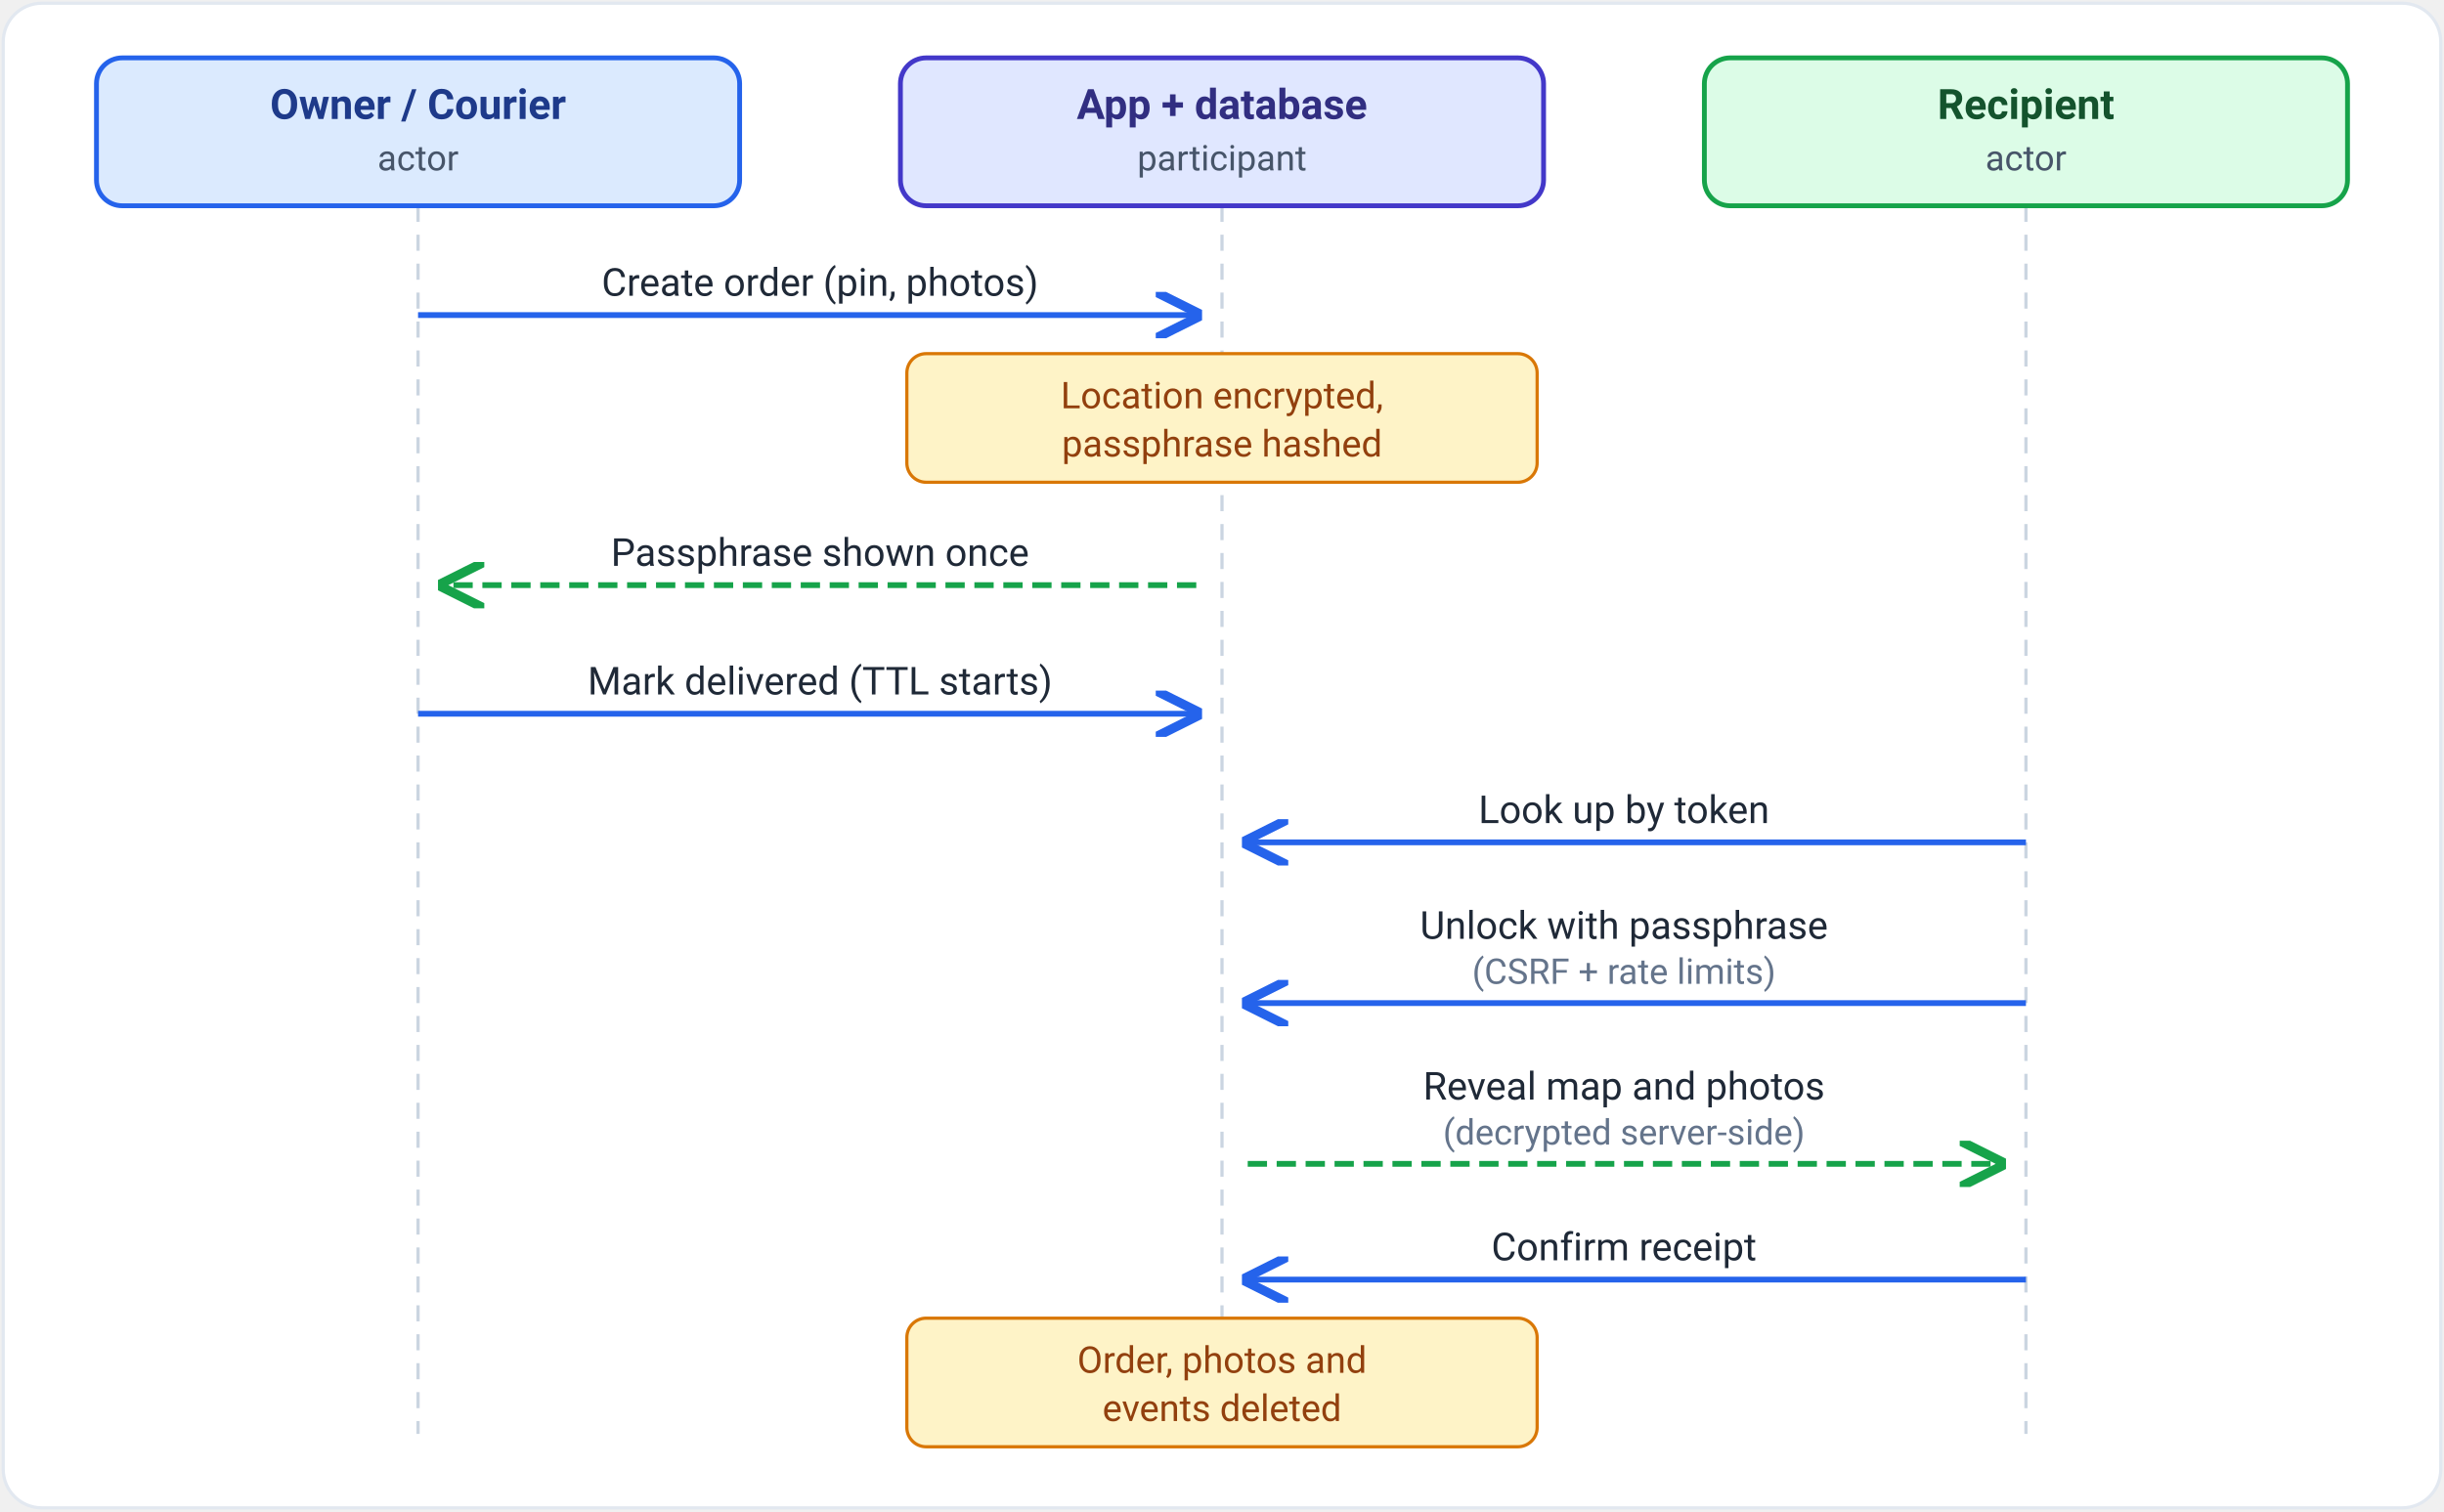
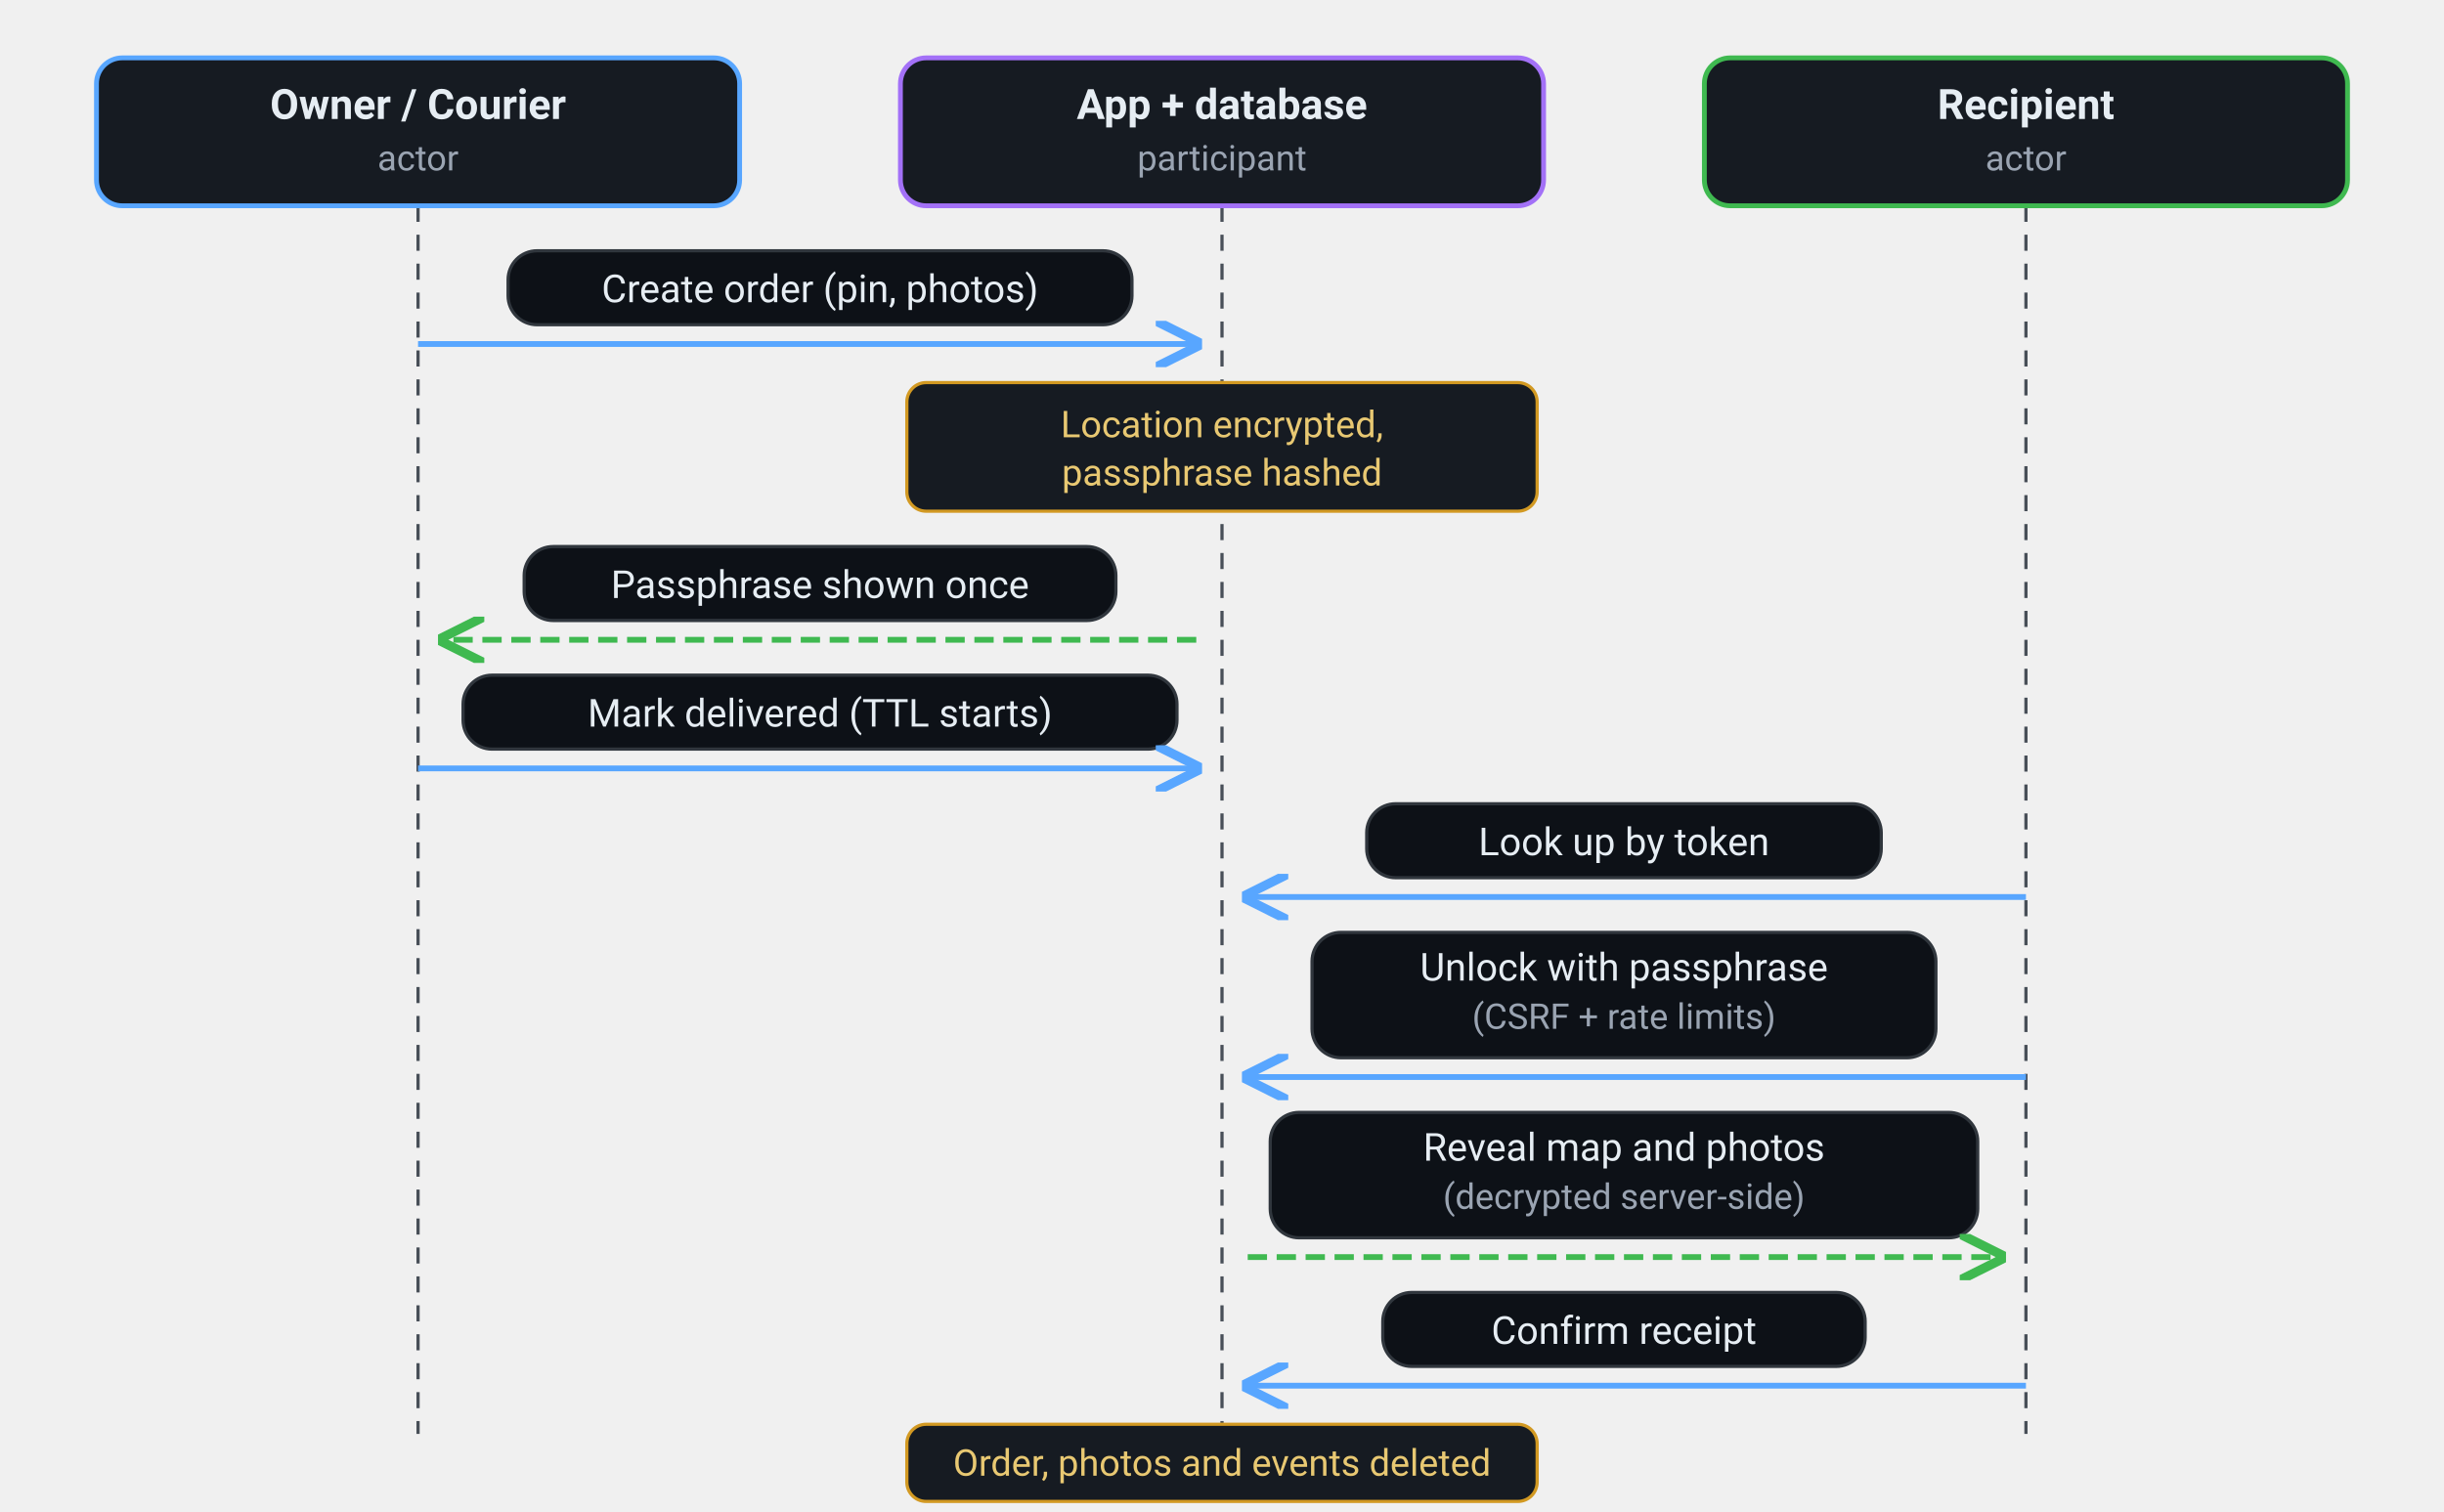
<svg xmlns="http://www.w3.org/2000/svg" width="760" height="470" viewBox="0 0 760 470" font-family="system-ui,-apple-system,'Segoe UI',Roboto,sans-serif">
-   <rect x="1" y="1" width="758" height="468" rx="12" fill="#ffffff" stroke="#e2e8f0" />
  <defs>
    <marker id="ah" markerWidth="8" markerHeight="8" refX="7" refY="4" orient="auto">
-       <path d="M0,0 L8,4 L0,8" fill="none" stroke="#2563eb" stroke-width="1.6" />
+       <path d="M0,0 L8,4 L0,8" fill="none" stroke="#58a6ff" stroke-width="1.6" />
    </marker>
    <marker id="ahg" markerWidth="8" markerHeight="8" refX="7" refY="4" orient="auto">
-       <path d="M0,0 L8,4 L0,8" fill="none" stroke="#16a34a" stroke-width="1.6" />
+       <path d="M0,0 L8,4 L0,8" fill="none" stroke="#3fb950" stroke-width="1.6" />
    </marker>
  </defs>
-   <line x1="130" y1="64" x2="130" y2="446" stroke="#cbd5e1" stroke-dasharray="5 4" />
-   <line x1="380" y1="64" x2="380" y2="446" stroke="#cbd5e1" stroke-dasharray="5 4" />
-   <line x1="630" y1="64" x2="630" y2="446" stroke="#cbd5e1" stroke-dasharray="5 4" />
-   <rect x="30" y="18" width="200" height="46" rx="8" fill="#dbeafe" stroke="#2563eb" stroke-width="1.5" />
-   <text x="130" y="37" text-anchor="middle" font-size="13" font-weight="700" fill="#1e3a8a">Owner / Courier</text>
-   <text x="130" y="53" text-anchor="middle" font-size="11" fill="#475569">actor</text>
-   <rect x="280" y="18" width="200" height="46" rx="8" fill="#e0e7ff" stroke="#4338c9" stroke-width="1.5" />
-   <text x="380" y="37" text-anchor="middle" font-size="13" font-weight="700" fill="#312e81">App + database</text>
-   <text x="380" y="53" text-anchor="middle" font-size="11" fill="#475569">participant</text>
-   <rect x="530" y="18" width="200" height="46" rx="8" fill="#dcfce7" stroke="#16a34a" stroke-width="1.5" />
-   <text x="630" y="37" text-anchor="middle" font-size="13" font-weight="700" fill="#14532d">Recipient</text>
-   <text x="630" y="53" text-anchor="middle" font-size="11" fill="#475569">actor</text>
-   <text x="255" y="92" text-anchor="middle" font-size="12" fill="#1f2937">Create order (pin, photos)</text>
-   <line x1="130" y1="98" x2="372" y2="98" stroke="#2563eb" stroke-width="1.8" marker-end="url(#ah)" />
-   <rect x="282" y="110" width="196" height="40" rx="6" fill="#fef3c7" stroke="#d97706" />
-   <text x="380" y="127" text-anchor="middle" font-size="11.5" fill="#92400e">Location encrypted,</text>
-   <text x="380" y="142" text-anchor="middle" font-size="11.5" fill="#92400e">passphrase hashed</text>
-   <text x="255" y="176" text-anchor="middle" font-size="12" fill="#1f2937">Passphrase shown once</text>
-   <line x1="372" y1="182" x2="138" y2="182" stroke="#16a34a" stroke-width="1.8" stroke-dasharray="6 3" marker-end="url(#ahg)" />
-   <text x="255" y="216" text-anchor="middle" font-size="12" fill="#1f2937">Mark delivered (TTL starts)</text>
-   <line x1="130" y1="222" x2="372" y2="222" stroke="#2563eb" stroke-width="1.8" marker-end="url(#ah)" />
-   <text x="505" y="256" text-anchor="middle" font-size="12" fill="#1f2937">Look up by token</text>
-   <line x1="630" y1="262" x2="388" y2="262" stroke="#2563eb" stroke-width="1.8" marker-end="url(#ah)" />
-   <text x="505" y="292" text-anchor="middle" font-size="12" fill="#1f2937">Unlock with passphrase</text>
-   <text x="505" y="306" text-anchor="middle" font-size="11" fill="#64748b">(CSRF + rate limits)</text>
-   <line x1="630" y1="312" x2="388" y2="312" stroke="#2563eb" stroke-width="1.8" marker-end="url(#ah)" />
-   <text x="505" y="342" text-anchor="middle" font-size="12" fill="#1f2937">Reveal map and photos</text>
-   <text x="505" y="356" text-anchor="middle" font-size="11" fill="#64748b">(decrypted server-side)</text>
-   <line x1="388" y1="362" x2="622" y2="362" stroke="#16a34a" stroke-width="1.8" stroke-dasharray="6 3" marker-end="url(#ahg)" />
-   <text x="505" y="392" text-anchor="middle" font-size="12" fill="#1f2937">Confirm receipt</text>
-   <line x1="630" y1="398" x2="388" y2="398" stroke="#2563eb" stroke-width="1.8" marker-end="url(#ah)" />
-   <rect x="282" y="410" width="196" height="40" rx="6" fill="#fef3c7" stroke="#d97706" />
-   <text x="380" y="427" text-anchor="middle" font-size="11.5" fill="#92400e">Order, photos and</text>
-   <text x="380" y="442" text-anchor="middle" font-size="11.5" fill="#92400e">events deleted</text>
+   <line x1="130" y1="64" x2="130" y2="446" stroke="#484f58" stroke-dasharray="5 4" />
+   <line x1="380" y1="64" x2="380" y2="446" stroke="#484f58" stroke-dasharray="5 4" />
+   <line x1="630" y1="64" x2="630" y2="446" stroke="#484f58" stroke-dasharray="5 4" />
+   <rect x="30" y="18" width="200" height="46" rx="8" fill="#161b22" stroke="#58a6ff" stroke-width="1.5" />
+   <text x="130" y="37" text-anchor="middle" font-size="13" font-weight="700" fill="#e6edf3">Owner / Courier</text>
+   <text x="130" y="53" text-anchor="middle" font-size="11" fill="#9aa4b2">actor</text>
+   <rect x="280" y="18" width="200" height="46" rx="8" fill="#161b22" stroke="#a371f7" stroke-width="1.5" />
+   <text x="380" y="37" text-anchor="middle" font-size="13" font-weight="700" fill="#e6edf3">App + database</text>
+   <text x="380" y="53" text-anchor="middle" font-size="11" fill="#9aa4b2">participant</text>
+   <rect x="530" y="18" width="200" height="46" rx="8" fill="#161b22" stroke="#3fb950" stroke-width="1.5" />
+   <text x="630" y="37" text-anchor="middle" font-size="13" font-weight="700" fill="#e6edf3">Recipient</text>
+   <text x="630" y="53" text-anchor="middle" font-size="11" fill="#9aa4b2">actor</text>
+   <rect x="158" y="78" width="194" height="23" rx="9" fill="#0d1117" stroke="#30363d" />
+   <text x="255" y="94" text-anchor="middle" font-size="12" fill="#e6edf3">Create order (pin, photos)</text>
+   <line x1="130" y1="107" x2="372" y2="107" stroke="#58a6ff" stroke-width="1.8" marker-end="url(#ah)" />
+   <rect x="282" y="119" width="196" height="40" rx="6" fill="#161b22" stroke="#d29922" />
+   <text x="380" y="136" text-anchor="middle" font-size="11.5" fill="#e8c872">Location encrypted,</text>
+   <text x="380" y="151" text-anchor="middle" font-size="11.5" fill="#e8c872">passphrase hashed</text>
+   <rect x="163" y="170" width="184" height="23" rx="9" fill="#0d1117" stroke="#30363d" />
+   <text x="255" y="186" text-anchor="middle" font-size="12" fill="#e6edf3">Passphrase shown once</text>
+   <line x1="372" y1="199" x2="138" y2="199" stroke="#3fb950" stroke-width="1.8" stroke-dasharray="6 3" marker-end="url(#ahg)" />
+   <rect x="144" y="210" width="222" height="23" rx="9" fill="#0d1117" stroke="#30363d" />
+   <text x="255" y="226" text-anchor="middle" font-size="12" fill="#e6edf3">Mark delivered (TTL starts)</text>
+   <line x1="130" y1="239" x2="372" y2="239" stroke="#58a6ff" stroke-width="1.8" marker-end="url(#ah)" />
+   <rect x="425" y="250" width="160" height="23" rx="9" fill="#0d1117" stroke="#30363d" />
+   <text x="505" y="266" text-anchor="middle" font-size="12" fill="#e6edf3">Look up by token</text>
+   <line x1="630" y1="279" x2="388" y2="279" stroke="#58a6ff" stroke-width="1.8" marker-end="url(#ah)" />
+   <rect x="408" y="290" width="194" height="39" rx="9" fill="#0d1117" stroke="#30363d" />
+   <text x="505" y="305" text-anchor="middle" font-size="12" fill="#e6edf3">Unlock with passphrase</text>
+   <text x="505" y="320" text-anchor="middle" font-size="11" fill="#9aa4b2">(CSRF + rate limits)</text>
+   <line x1="630" y1="335" x2="388" y2="335" stroke="#58a6ff" stroke-width="1.8" marker-end="url(#ah)" />
+   <rect x="395" y="346" width="220" height="39" rx="9" fill="#0d1117" stroke="#30363d" />
+   <text x="505" y="361" text-anchor="middle" font-size="12" fill="#e6edf3">Reveal map and photos</text>
+   <text x="505" y="376" text-anchor="middle" font-size="11" fill="#9aa4b2">(decrypted server-side)</text>
+   <line x1="388" y1="391" x2="622" y2="391" stroke="#3fb950" stroke-width="1.8" stroke-dasharray="6 3" marker-end="url(#ahg)" />
+   <rect x="430" y="402" width="150" height="23" rx="9" fill="#0d1117" stroke="#30363d" />
+   <text x="505" y="418" text-anchor="middle" font-size="12" fill="#e6edf3">Confirm receipt</text>
+   <line x1="630" y1="431" x2="388" y2="431" stroke="#58a6ff" stroke-width="1.8" marker-end="url(#ah)" />
+   <rect x="282" y="443" width="196" height="24" rx="6" fill="#161b22" stroke="#d29922" />
+   <text x="380" y="459" text-anchor="middle" font-size="11.5" fill="#e8c872">Order, photos and events deleted</text>
</svg>
